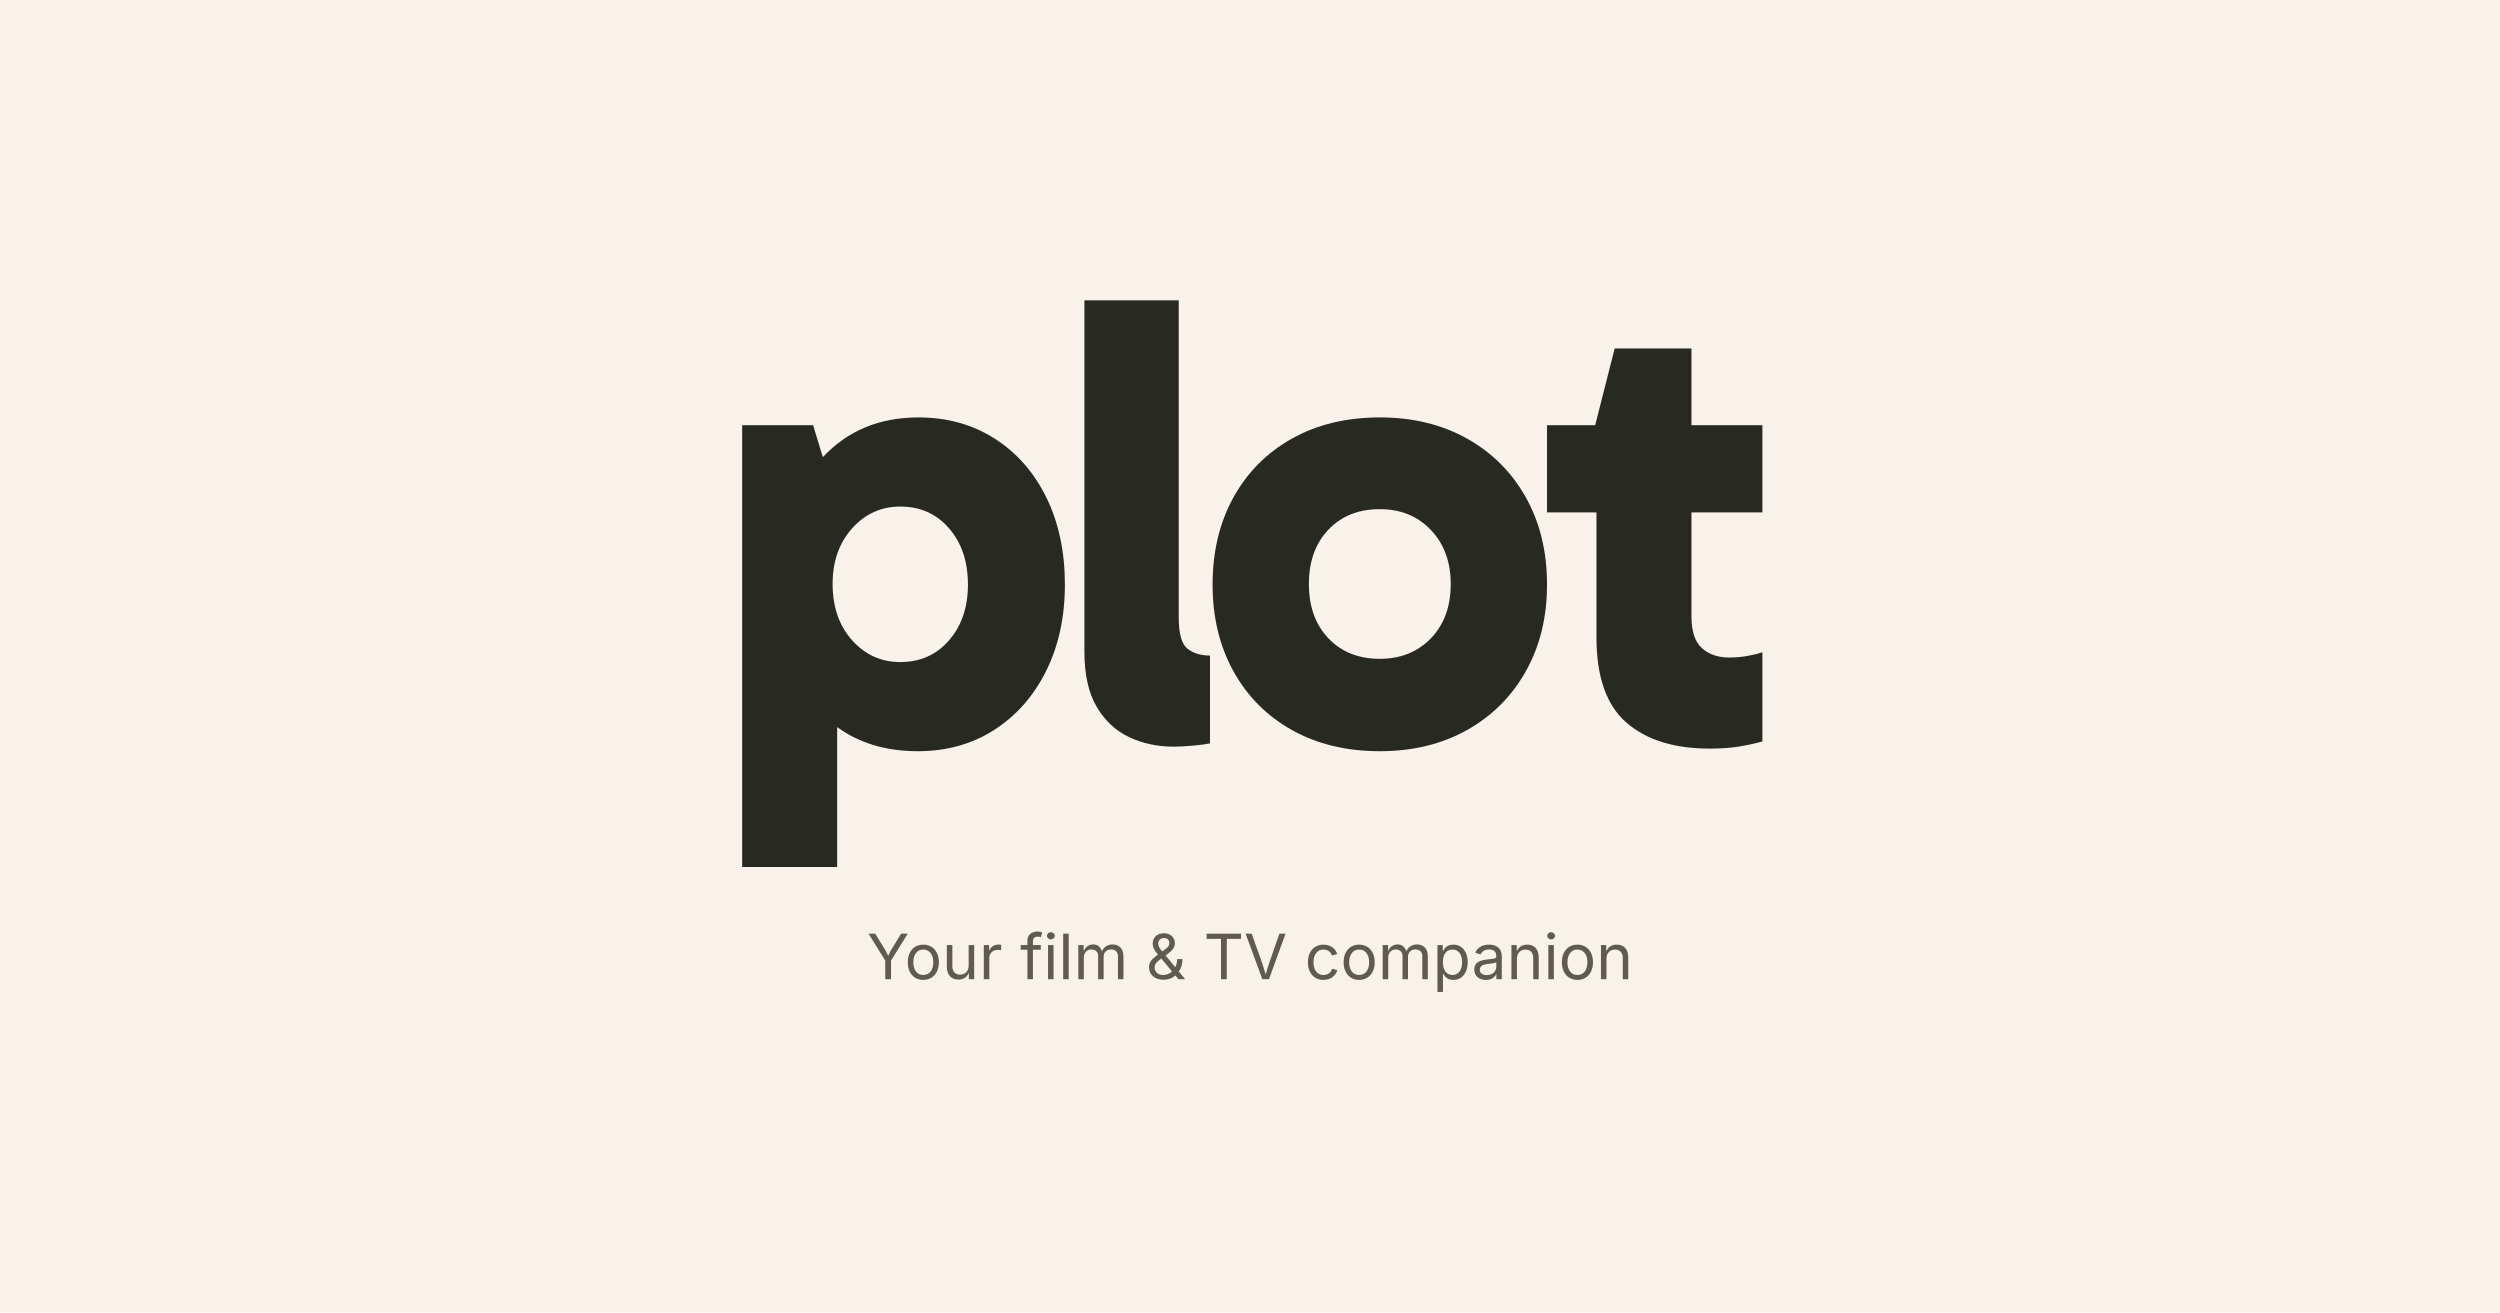
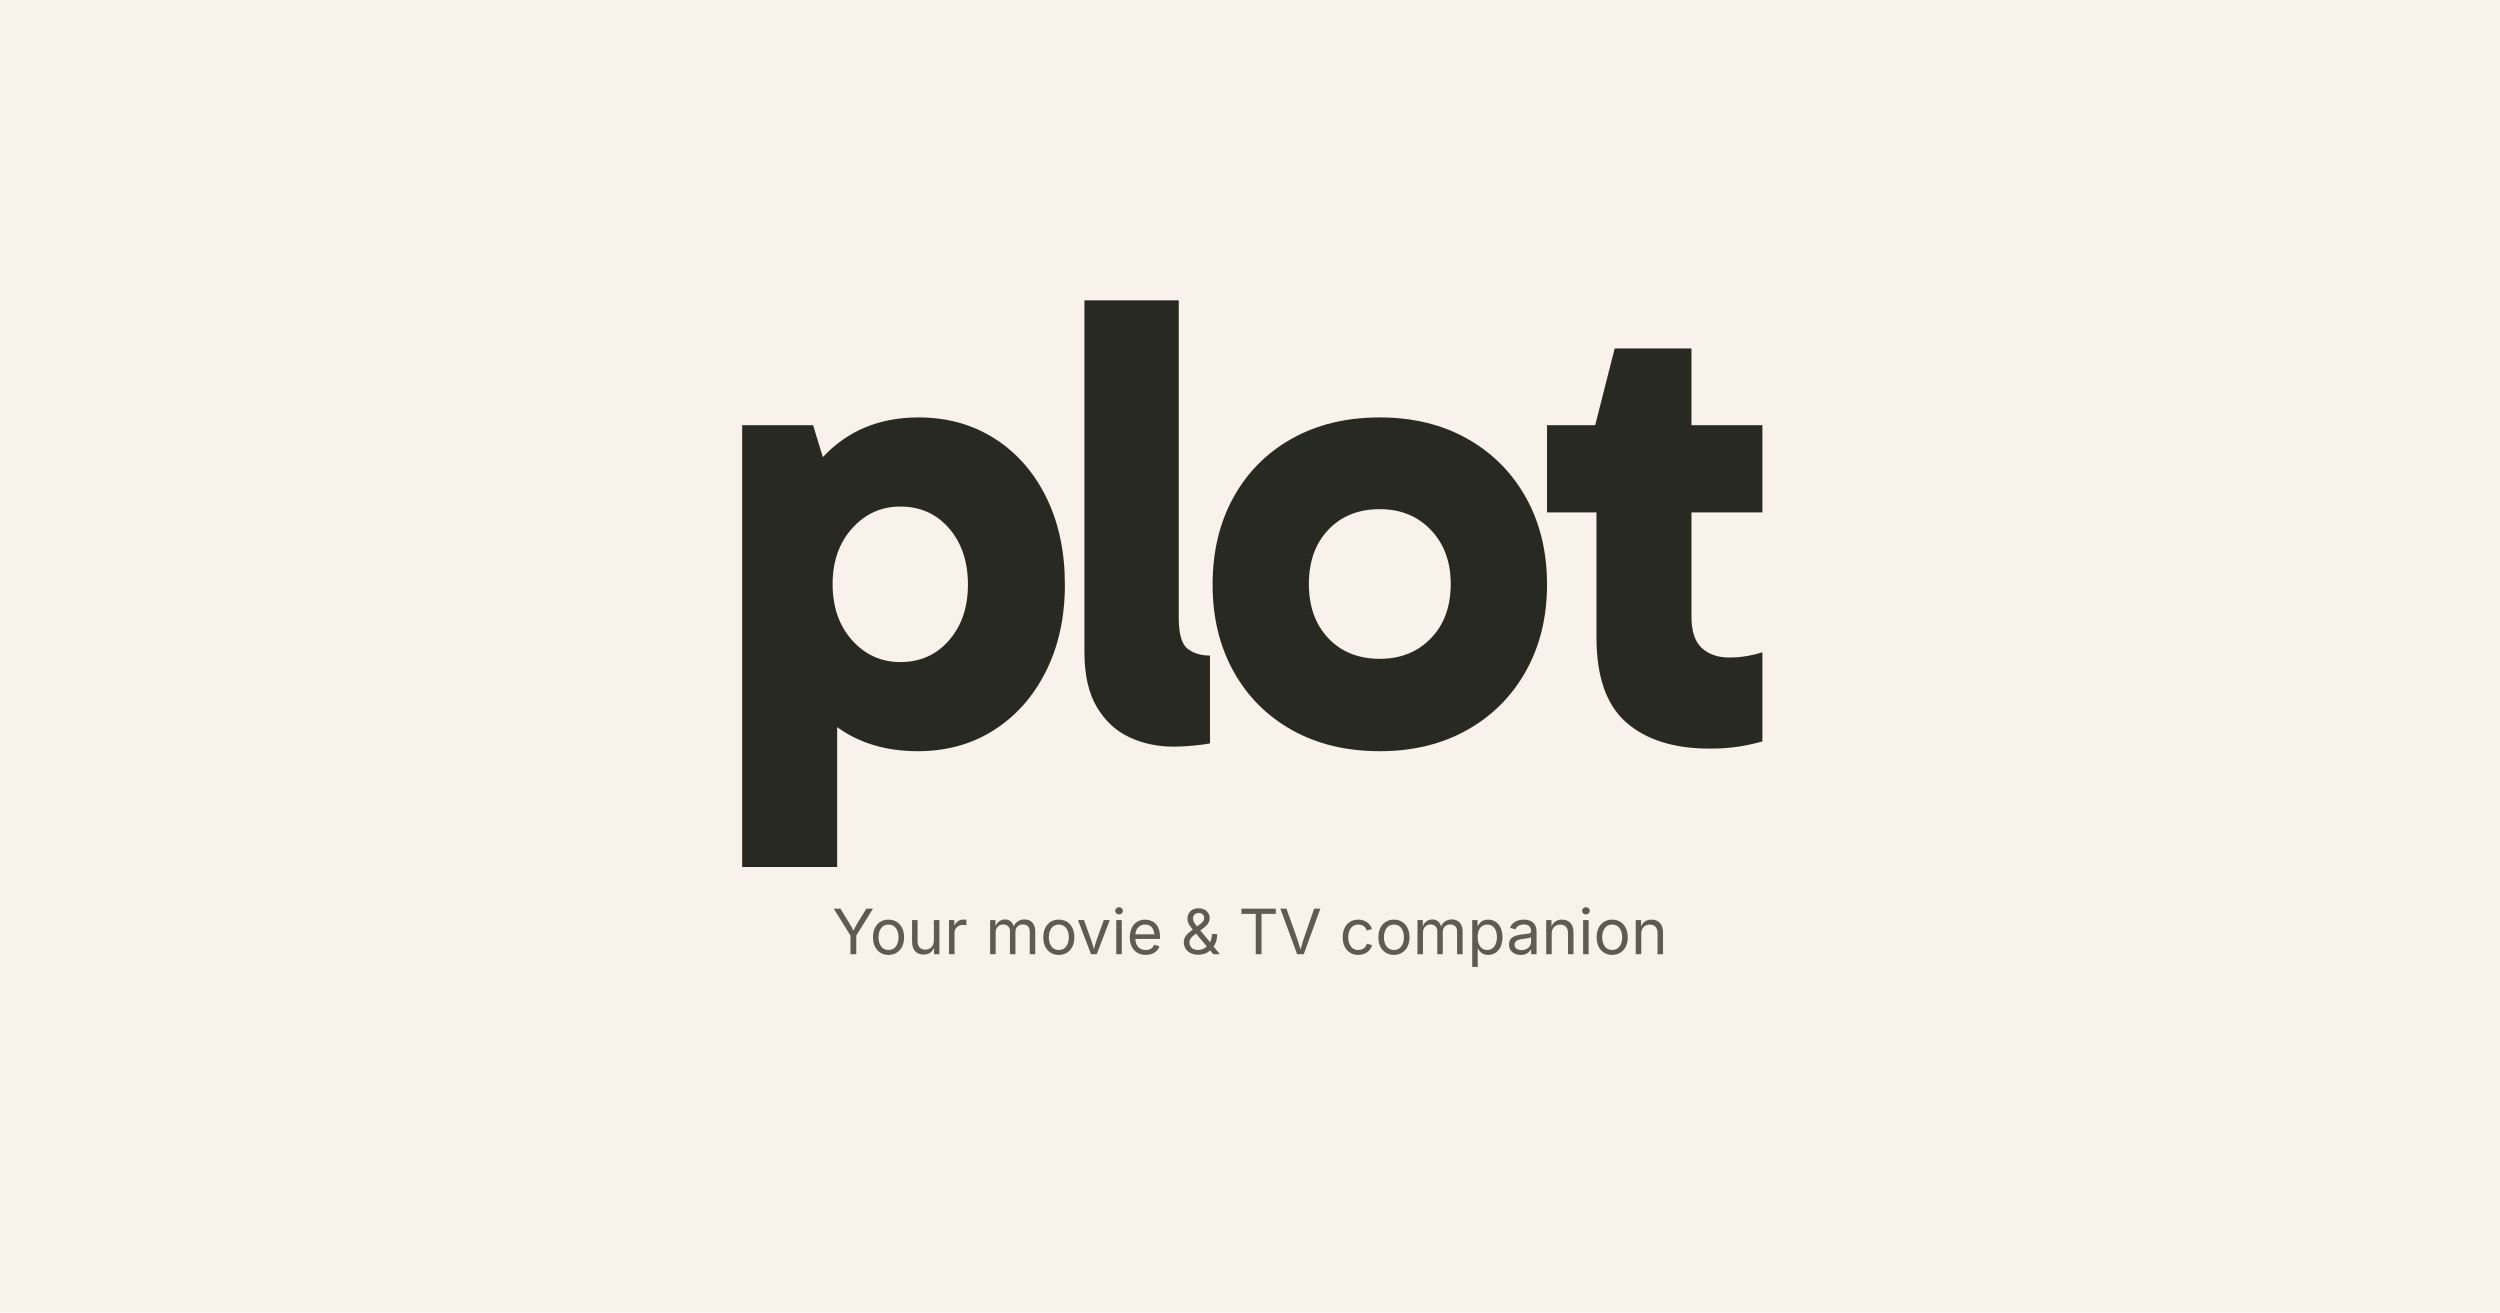
<svg xmlns="http://www.w3.org/2000/svg" width="1200" height="630" viewBox="0 0 1200 630">
  <rect width="1200" height="630" fill="#f8f2ea" />
  <g transform="translate(340.0,356.8318) scale(0.3123123)">
    <path fill="#292924" d="M52 190V-489H161L176 -440Q233 -501 323 -501Q389 -501 440.0 -468.5Q491 -436 519.5 -378.0Q548 -320 548 -244Q548 -169 519.0 -111.0Q490 -53 439.0 -20.5Q388 12 322 12Q249 12 198 -25V190ZM295 -125Q341 -125 370.0 -158.5Q399 -192 399 -244Q399 -297 370.0 -330.5Q341 -364 295 -364Q251 -364 221.0 -330.5Q191 -297 191 -245Q191 -192 221.0 -158.5Q251 -125 295 -125Z" />
    <path fill="#292924" d="M715.0 5Q678.0 5 647.0 -9.5Q616.0 -24 597.0 -56.0Q578.0 -88 578.0 -141V-681H723.0V-193Q723.0 -156 736.5 -145.5Q750.0 -135 771.0 -135V0Q761.0 2 744.5 3.5Q728.0 5 715.0 5Z" />
    <path fill="#292924" d="M1032.0 12Q955.0 12 897.0 -20.5Q839.0 -53 807.0 -111.0Q775.0 -169 775.0 -244Q775.0 -320 807.0 -378.0Q839.0 -436 897.0 -468.5Q955.0 -501 1032.0 -501Q1108.0 -501 1166.0 -468.5Q1224.0 -436 1256.5 -378.0Q1289.0 -320 1289.0 -244Q1289.0 -169 1256.5 -111.0Q1224.0 -53 1166.0 -20.5Q1108.0 12 1032.0 12ZM1032.0 -130Q1080.0 -130 1110.5 -161.5Q1141.0 -193 1141.0 -245Q1141.0 -296 1110.5 -328.0Q1080.0 -360 1032.0 -360Q983.0 -360 953.0 -328.5Q923.0 -297 923.0 -245Q923.0 -193 953.0 -161.5Q983.0 -130 1032.0 -130Z" />
    <path fill="#292924" d="M1539.0 8Q1457.0 8 1411.0 -32.0Q1365.0 -72 1365.0 -163V-355H1289.0V-489H1363.0L1393.0 -607H1511.0V-489H1620.0V-355H1511.0V-195Q1511.0 -161 1527.0 -146.5Q1543.0 -132 1569.0 -132Q1584.0 -132 1597.5 -134.5Q1611.0 -137 1620.0 -140V-3Q1602.0 2 1583.0 5.0Q1564.0 8 1539.0 8Z" />
  </g>
-   <text x="600" y="470" font-family="'DM Sans', -apple-system, 'Helvetica Neue', sans-serif" font-size="30" font-weight="400" fill="#5f5a52" text-anchor="middle">Your film &amp; TV companion</text>
+   <text x="600" y="458" font-family="'DM Sans', -apple-system, 'Helvetica Neue', sans-serif" font-size="30" font-weight="400" fill="#5f5a52" text-anchor="middle">Your movie &amp; TV companion</text>
</svg>
